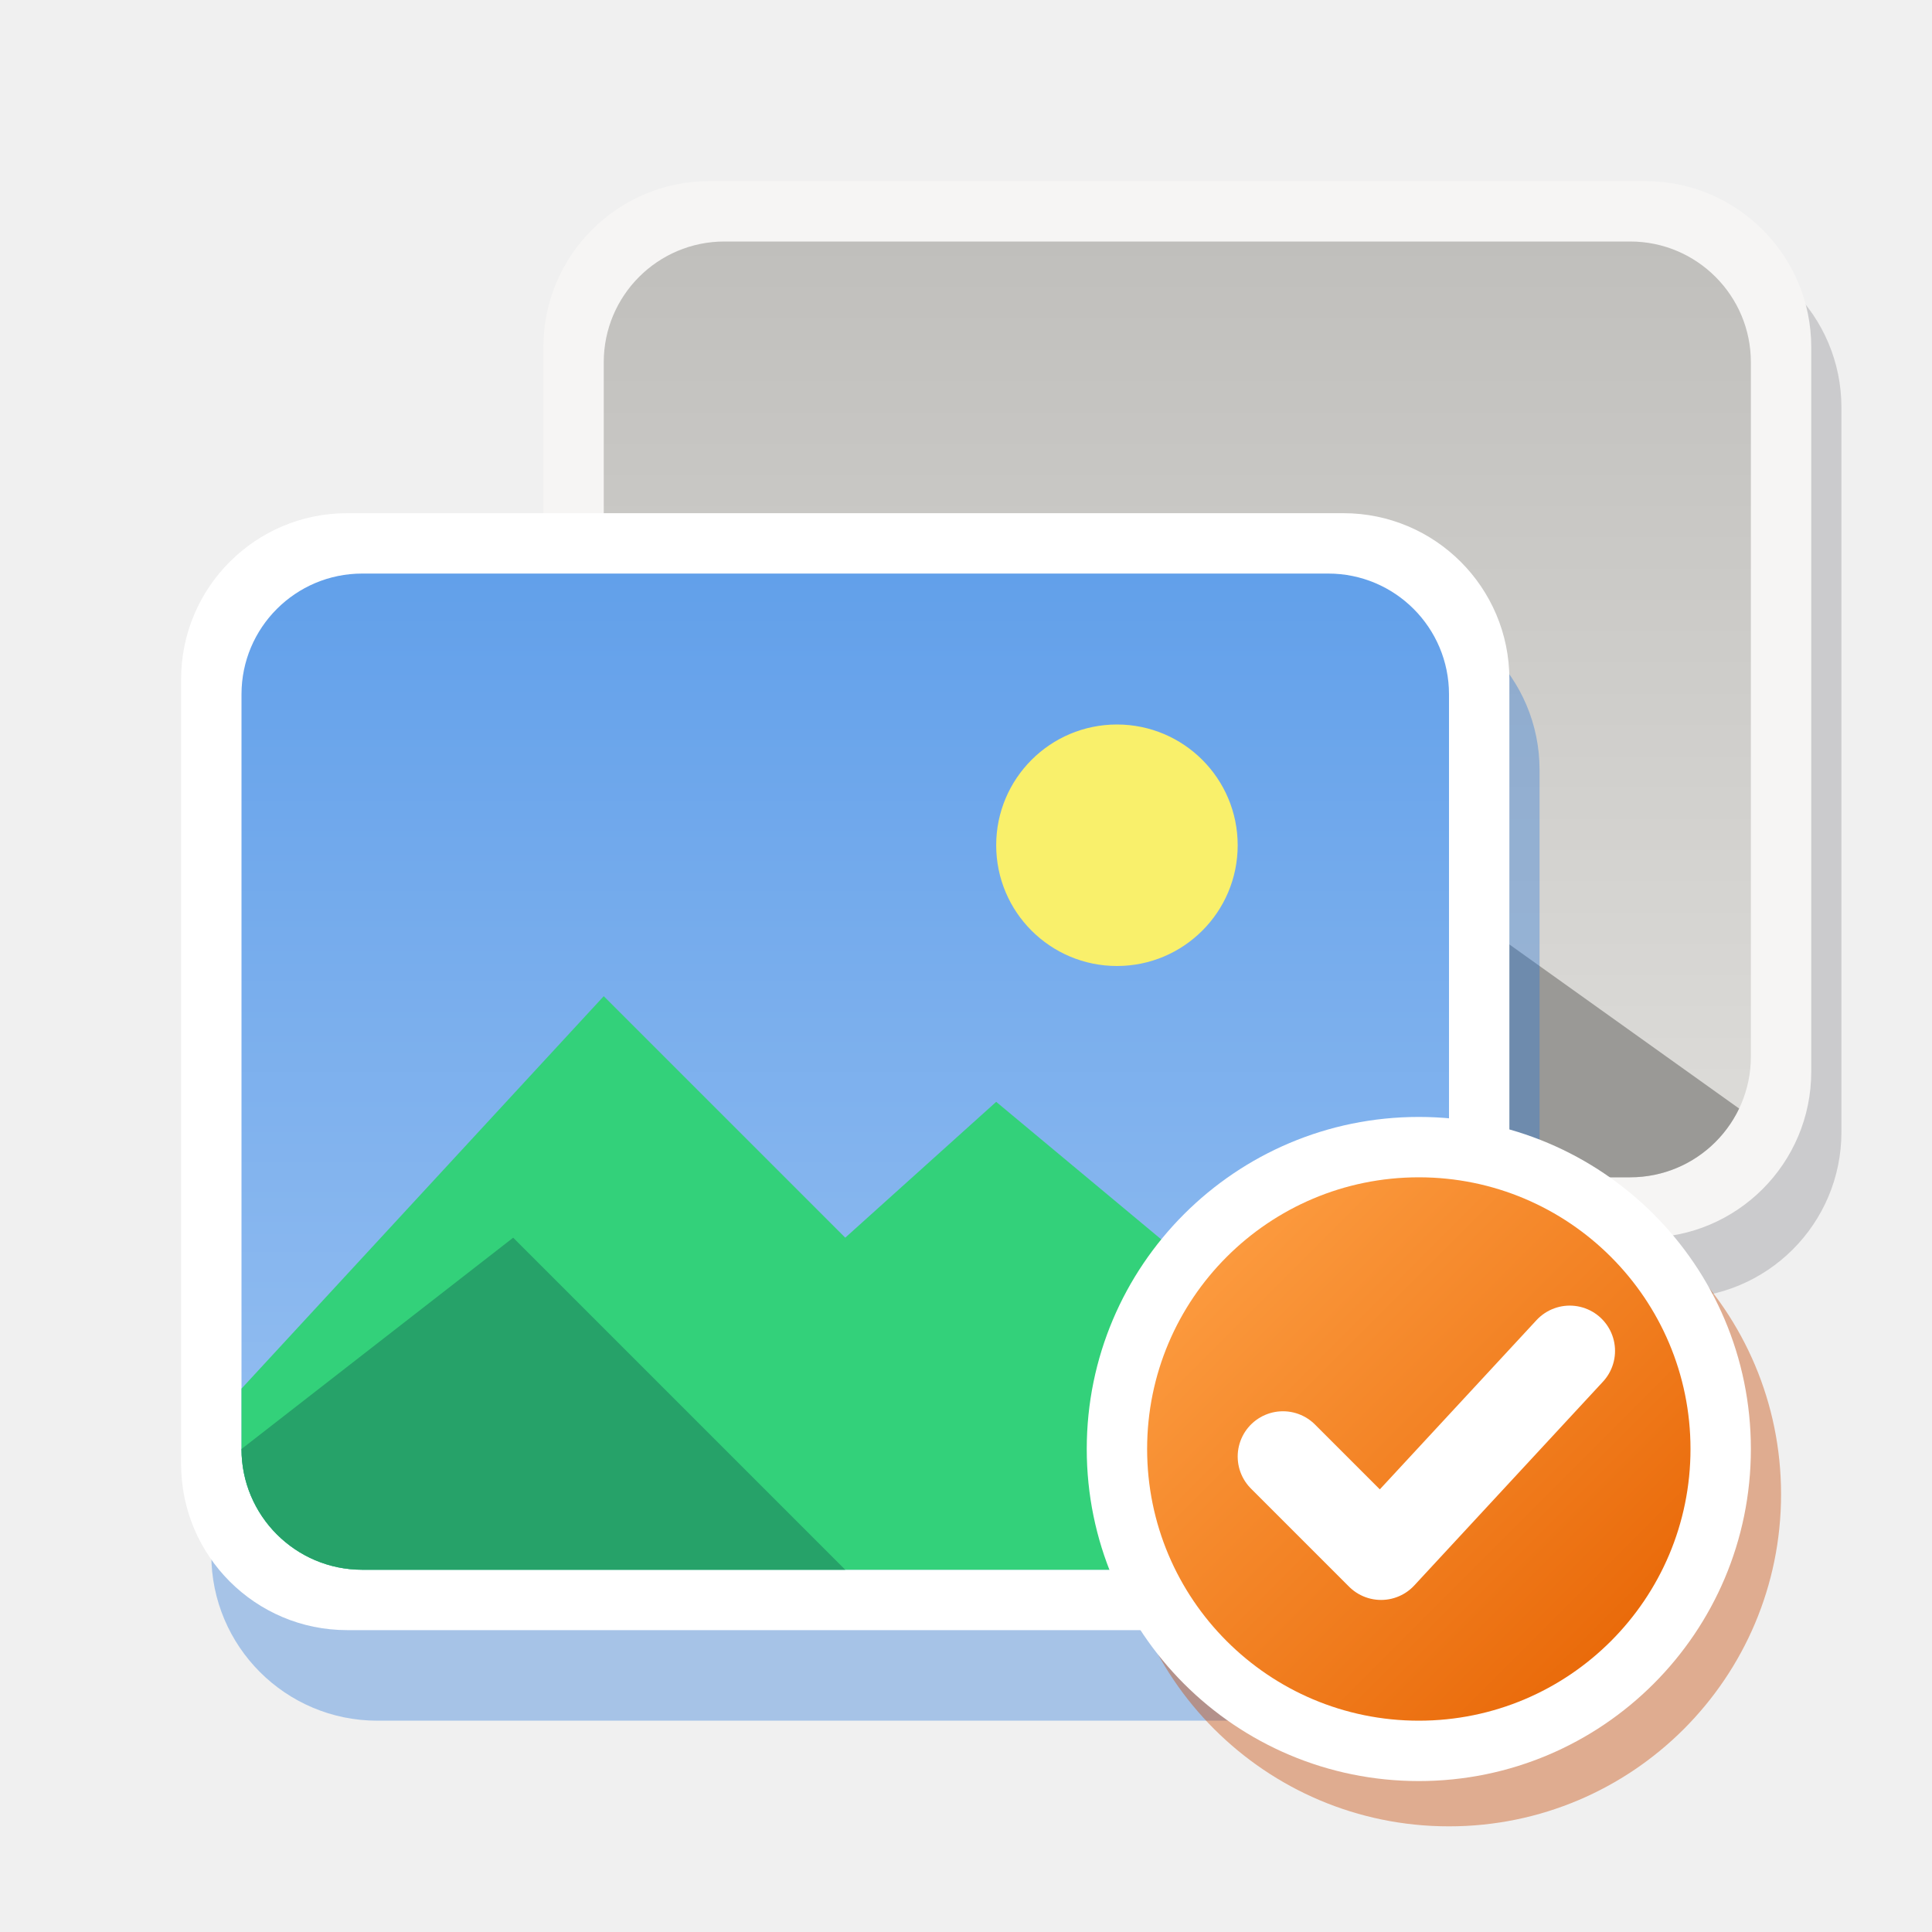
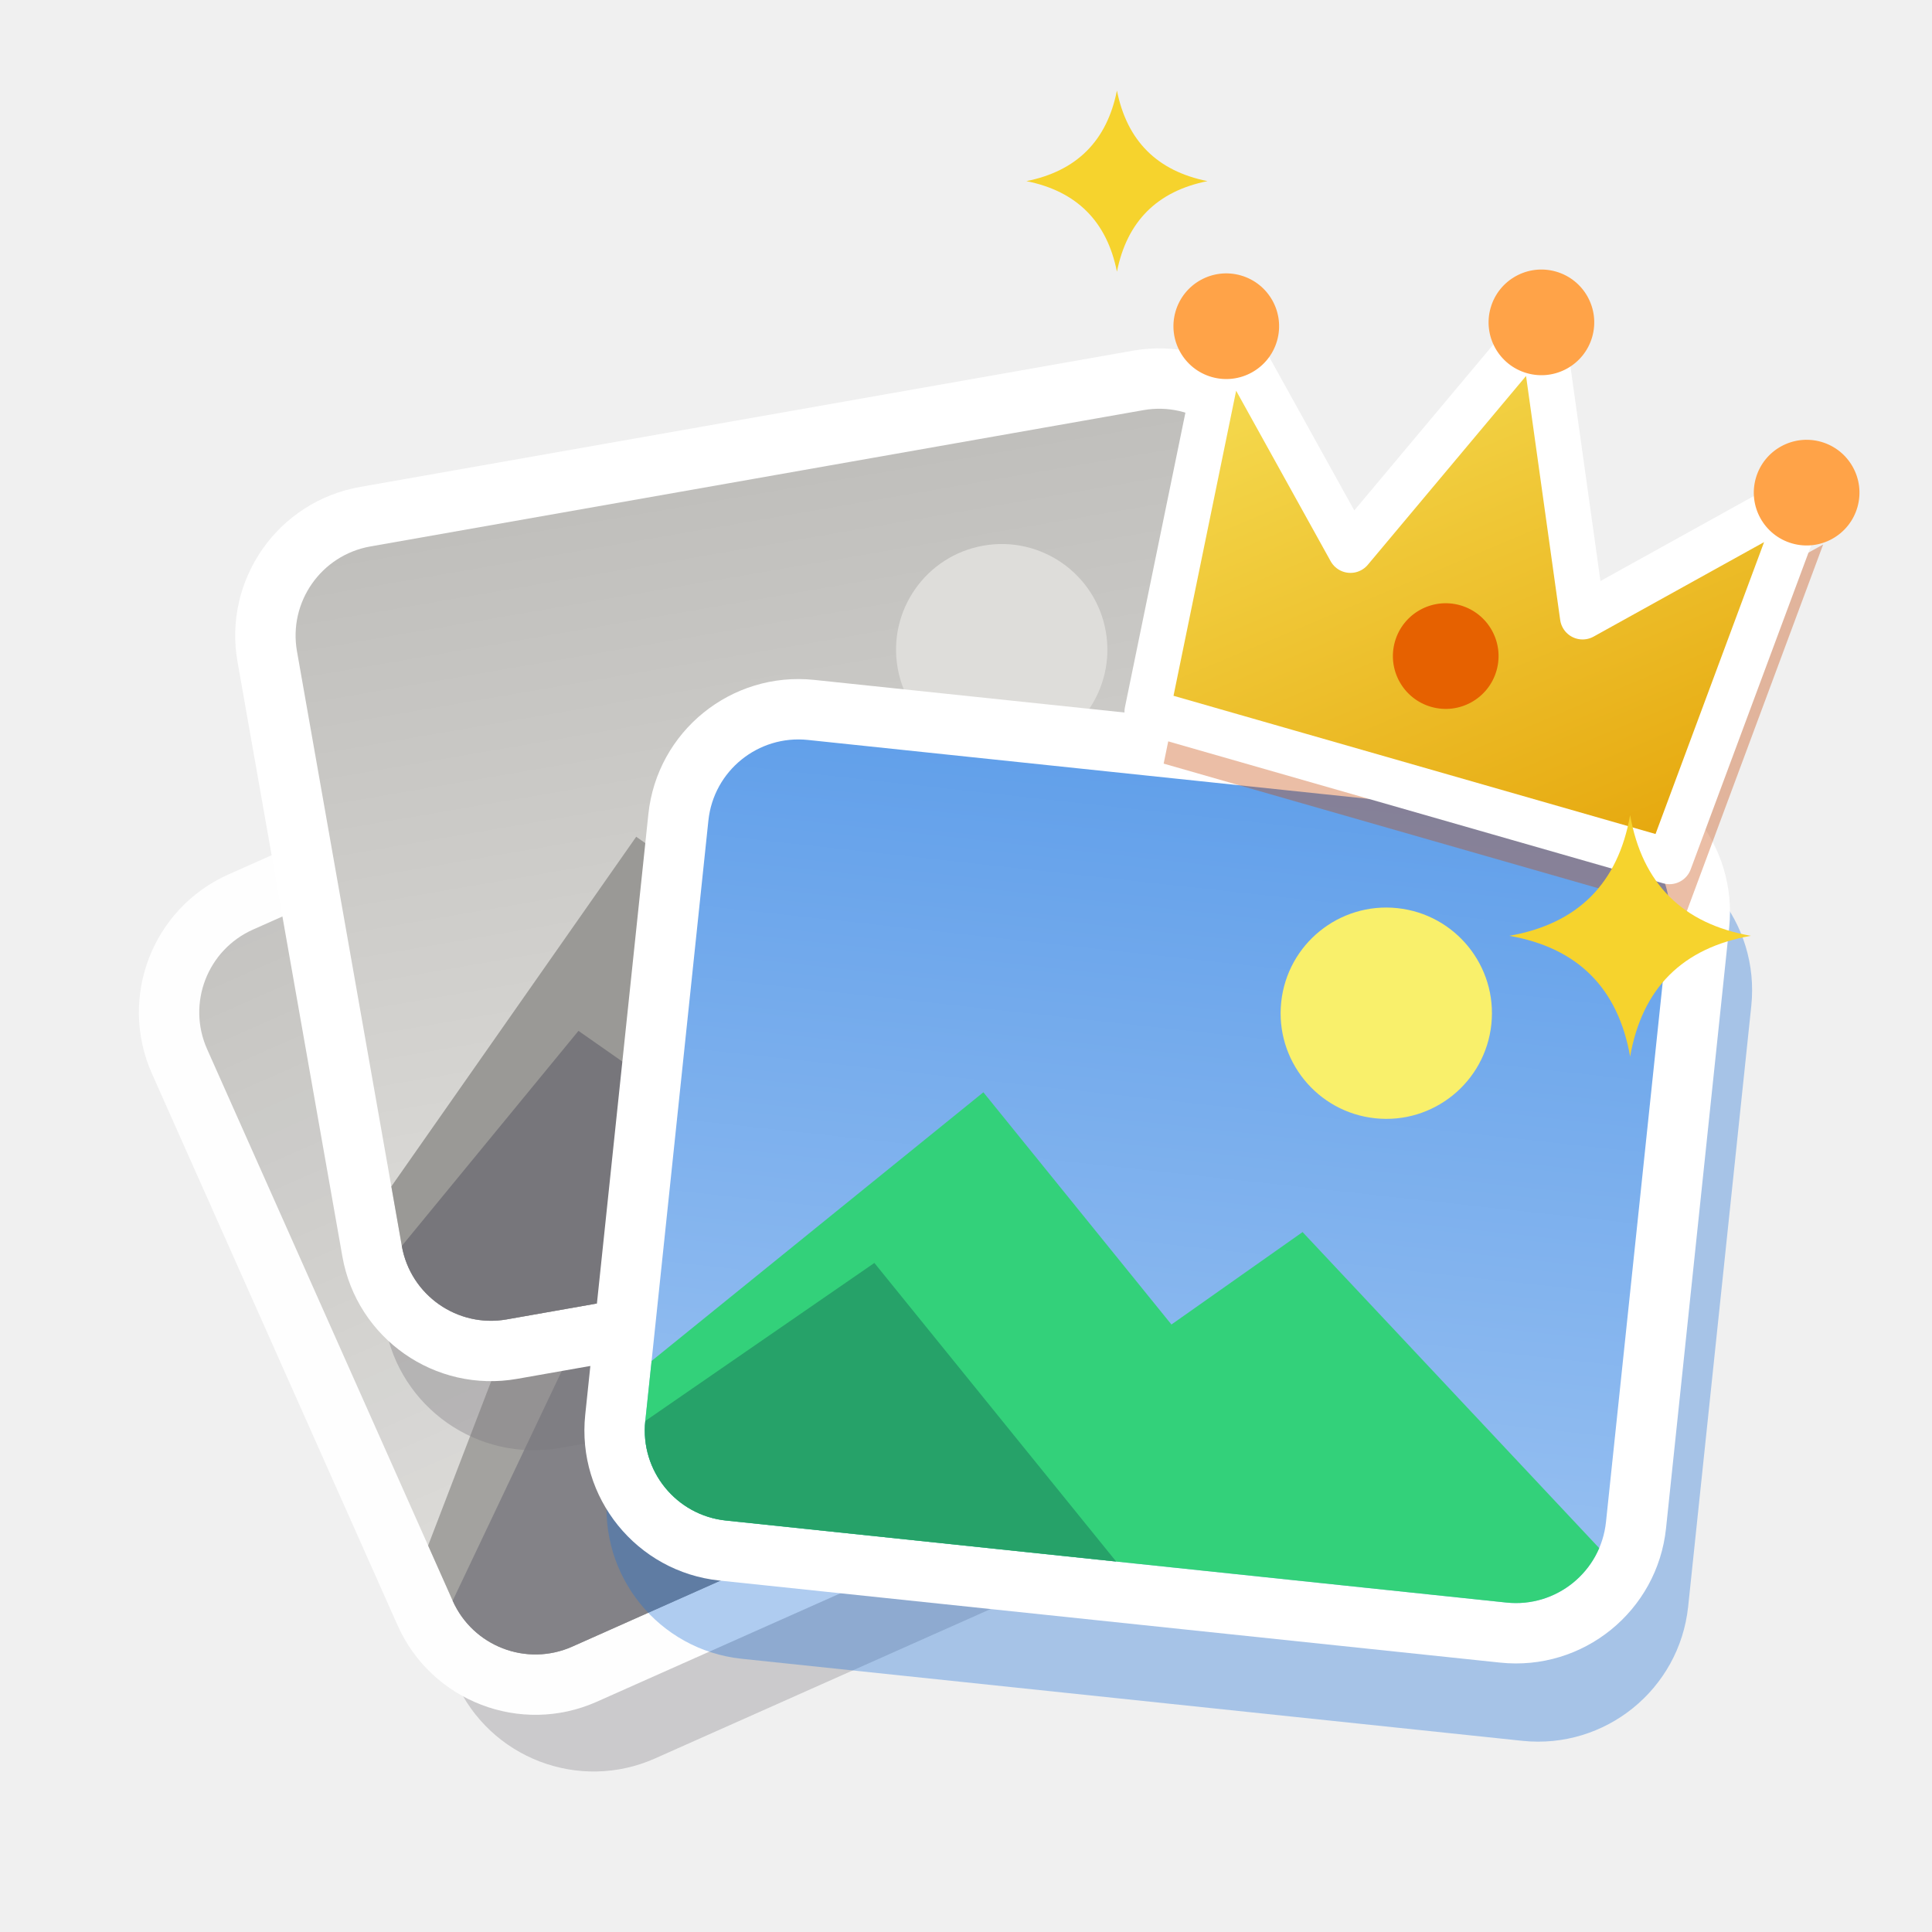
<svg xmlns="http://www.w3.org/2000/svg" width="128" height="128" viewBox="0 0 128 128">
  <defs>
    <linearGradient id="sky" x1="0" y1="0" x2="0" y2="1">
      <stop offset="0" stop-color="#62a0ea" />
      <stop offset="1" stop-color="#99c1f1" />
    </linearGradient>
    <linearGradient id="faded" x1="0" y1="0" x2="0" y2="1">
      <stop offset="0" stop-color="#c0bfbc" />
      <stop offset="1" stop-color="#deddda" />
    </linearGradient>
-     <linearGradient id="badge" x1="0" y1="0" x2="1" y2="1">
-       <stop offset="0" stop-color="#ffa348" />
-       <stop offset="1" stop-color="#e66100" />
+     <linearGradient id="gold" x1="0" y1="0" x2="1" y2="1">
+       <stop offset="0" stop-color="#f8e45c" />
+       <stop offset="1" stop-color="#e5a50a" />
    </linearGradient>
-     <clipPath id="back">
-       <rect x="40" y="16" width="76" height="62" rx="8" />
+   </defs>
+   <g transform="translate(6 62) rotate(-24)" opacity="0.9">
+     <rect x="2" y="5" width="72" height="60" rx="10" fill="#77767b" opacity="0.35" />
+     <rect x="0" y="0" width="72" height="60" rx="10" fill="#ffffff" />
+     <clipPath id="pa">
+       <rect x="4" y="4" width="64" height="52" rx="6" />
    </clipPath>
-     <clipPath id="front">
-       <rect x="16" y="38" width="80" height="66" rx="8" />
+     <g clip-path="url(#pa)">
+       <rect x="4" y="4" width="64" height="52" fill="url(#faded)" />
+       <circle cx="50" cy="18" r="7" fill="#deddda" />
+       <path d="M4 46 L24 26 L38 40 L46 33 L68 52 L68 56 L4 56 Z" fill="#9a9996" />
+       <path d="M4 56 L4 50 L18 38 L36 56 Z" fill="#77767b" />
+     </g>
+   </g>
+   <g transform="translate(14 34) rotate(-10)">
+     <rect x="2" y="5" width="72" height="60" rx="10" fill="#77767b" opacity="0.35" />
+     <rect x="0" y="0" width="72" height="60" rx="10" fill="#ffffff" />
+     <clipPath id="pb">
+       <rect x="4" y="4" width="64" height="52" rx="6" />
    </clipPath>
-   </defs>
-   <rect x="38" y="16" width="84" height="70" rx="11" fill="#77767b" opacity="0.3" />
-   <rect x="36" y="12" width="84" height="70" rx="11" fill="#f6f5f4" />
-   <g clip-path="url(#back)">
-     <rect x="40" y="16" width="76" height="62" fill="url(#faded)" />
-     <path d="M40 70 L62 48 L78 62 L88 54 L116 74 L116 78 L40 78 Z" fill="#9a9996" />
+     <g clip-path="url(#pb)">
+       <rect x="4" y="4" width="64" height="52" fill="url(#faded)" />
+       <circle cx="50" cy="18" r="7" fill="#deddda" />
+       <path d="M4 46 L24 26 L38 40 L46 33 L68 52 L68 56 L4 56 Z" fill="#9a9996" />
+       <path d="M4 56 L4 50 L18 38 L36 56 Z" fill="#77767b" />
+     </g>
  </g>
-   <rect x="14" y="40" width="88" height="74" rx="11" fill="#1c71d8" opacity="0.35" />
-   <rect x="12" y="34" width="88" height="74" rx="11" fill="#ffffff" />
-   <g clip-path="url(#front)">
-     <rect x="16" y="38" width="80" height="66" fill="url(#sky)" />
-     <circle cx="74" cy="56" r="8" fill="#f9f06b" />
-     <path d="M16 92 L40 66 L56 82 L66 73 L96 98 L96 104 L16 104 Z" fill="#33d17a" />
-     <path d="M16 104 L16 96 L34 82 L56 104 Z" fill="#26a269" />
+   <g transform="translate(44 44) rotate(6)">
+     <rect x="2" y="5" width="72" height="60" rx="10" fill="#1c71d8" opacity="0.35" />
+     <rect x="0" y="0" width="72" height="60" rx="10" fill="#ffffff" />
+     <clipPath id="pc">
+       <rect x="4" y="4" width="64" height="52" rx="6" />
+     </clipPath>
+     <g clip-path="url(#pc)">
+       <rect x="4" y="4" width="64" height="52" fill="url(#sky)" />
+       <circle cx="50" cy="18" r="7" fill="#f9f06b" />
+       <path d="M4 46 L24 26 L38 40 L46 33 L68 52 L68 56 L4 56 Z" fill="#33d17a" />
+       <path d="M4 56 L4 50 L18 38 L36 56 Z" fill="#26a269" />
+     </g>
  </g>
-   <circle cx="96" cy="99" r="22" fill="#c64600" opacity="0.4" />
-   <circle cx="94" cy="96" r="22" fill="#ffffff" />
-   <circle cx="94" cy="96" r="18" fill="url(#badge)" />
-   <path d="M85 96.5 L91.5 103 L104 89.5" fill="none" stroke="#ffffff" stroke-width="6" stroke-linecap="round" stroke-linejoin="round" />
+   <g transform="translate(84 12) rotate(16)">
+     <path d="M2 36 L0 10 L12 22 L20 4 L28 22 L40 10 L38 36 Z" fill="#c64600" opacity="0.35" transform="translate(2 3)" />
+     <path d="M2 36 L0 10 L12 22 L20 4 L28 22 L40 10 L38 36 Z" fill="url(#gold)" stroke="#ffffff" stroke-width="3" stroke-linejoin="round" />
+     <circle cx="0" cy="10" r="3.5" fill="#ffa348" />
+     <circle cx="20" cy="4" r="3.5" fill="#ffa348" />
+     <circle cx="40" cy="10" r="3.5" fill="#ffa348" />
+     <circle cx="20" cy="27" r="3.5" fill="#e66100" />
+   </g>
+   <path d="M108 54 Q109.2 60.8 116 62 Q109.2 63.2 108 70 Q106.8 63.2 100 62 Q106.8 60.8 108 54 Z" fill="#f6d32d" />
+   <path d="M74 6 Q75 11 80 12 Q75 13 74 18 Q73 13 68 12 Q73 11 74 6 Z" fill="#f6d32d" />
</svg>
